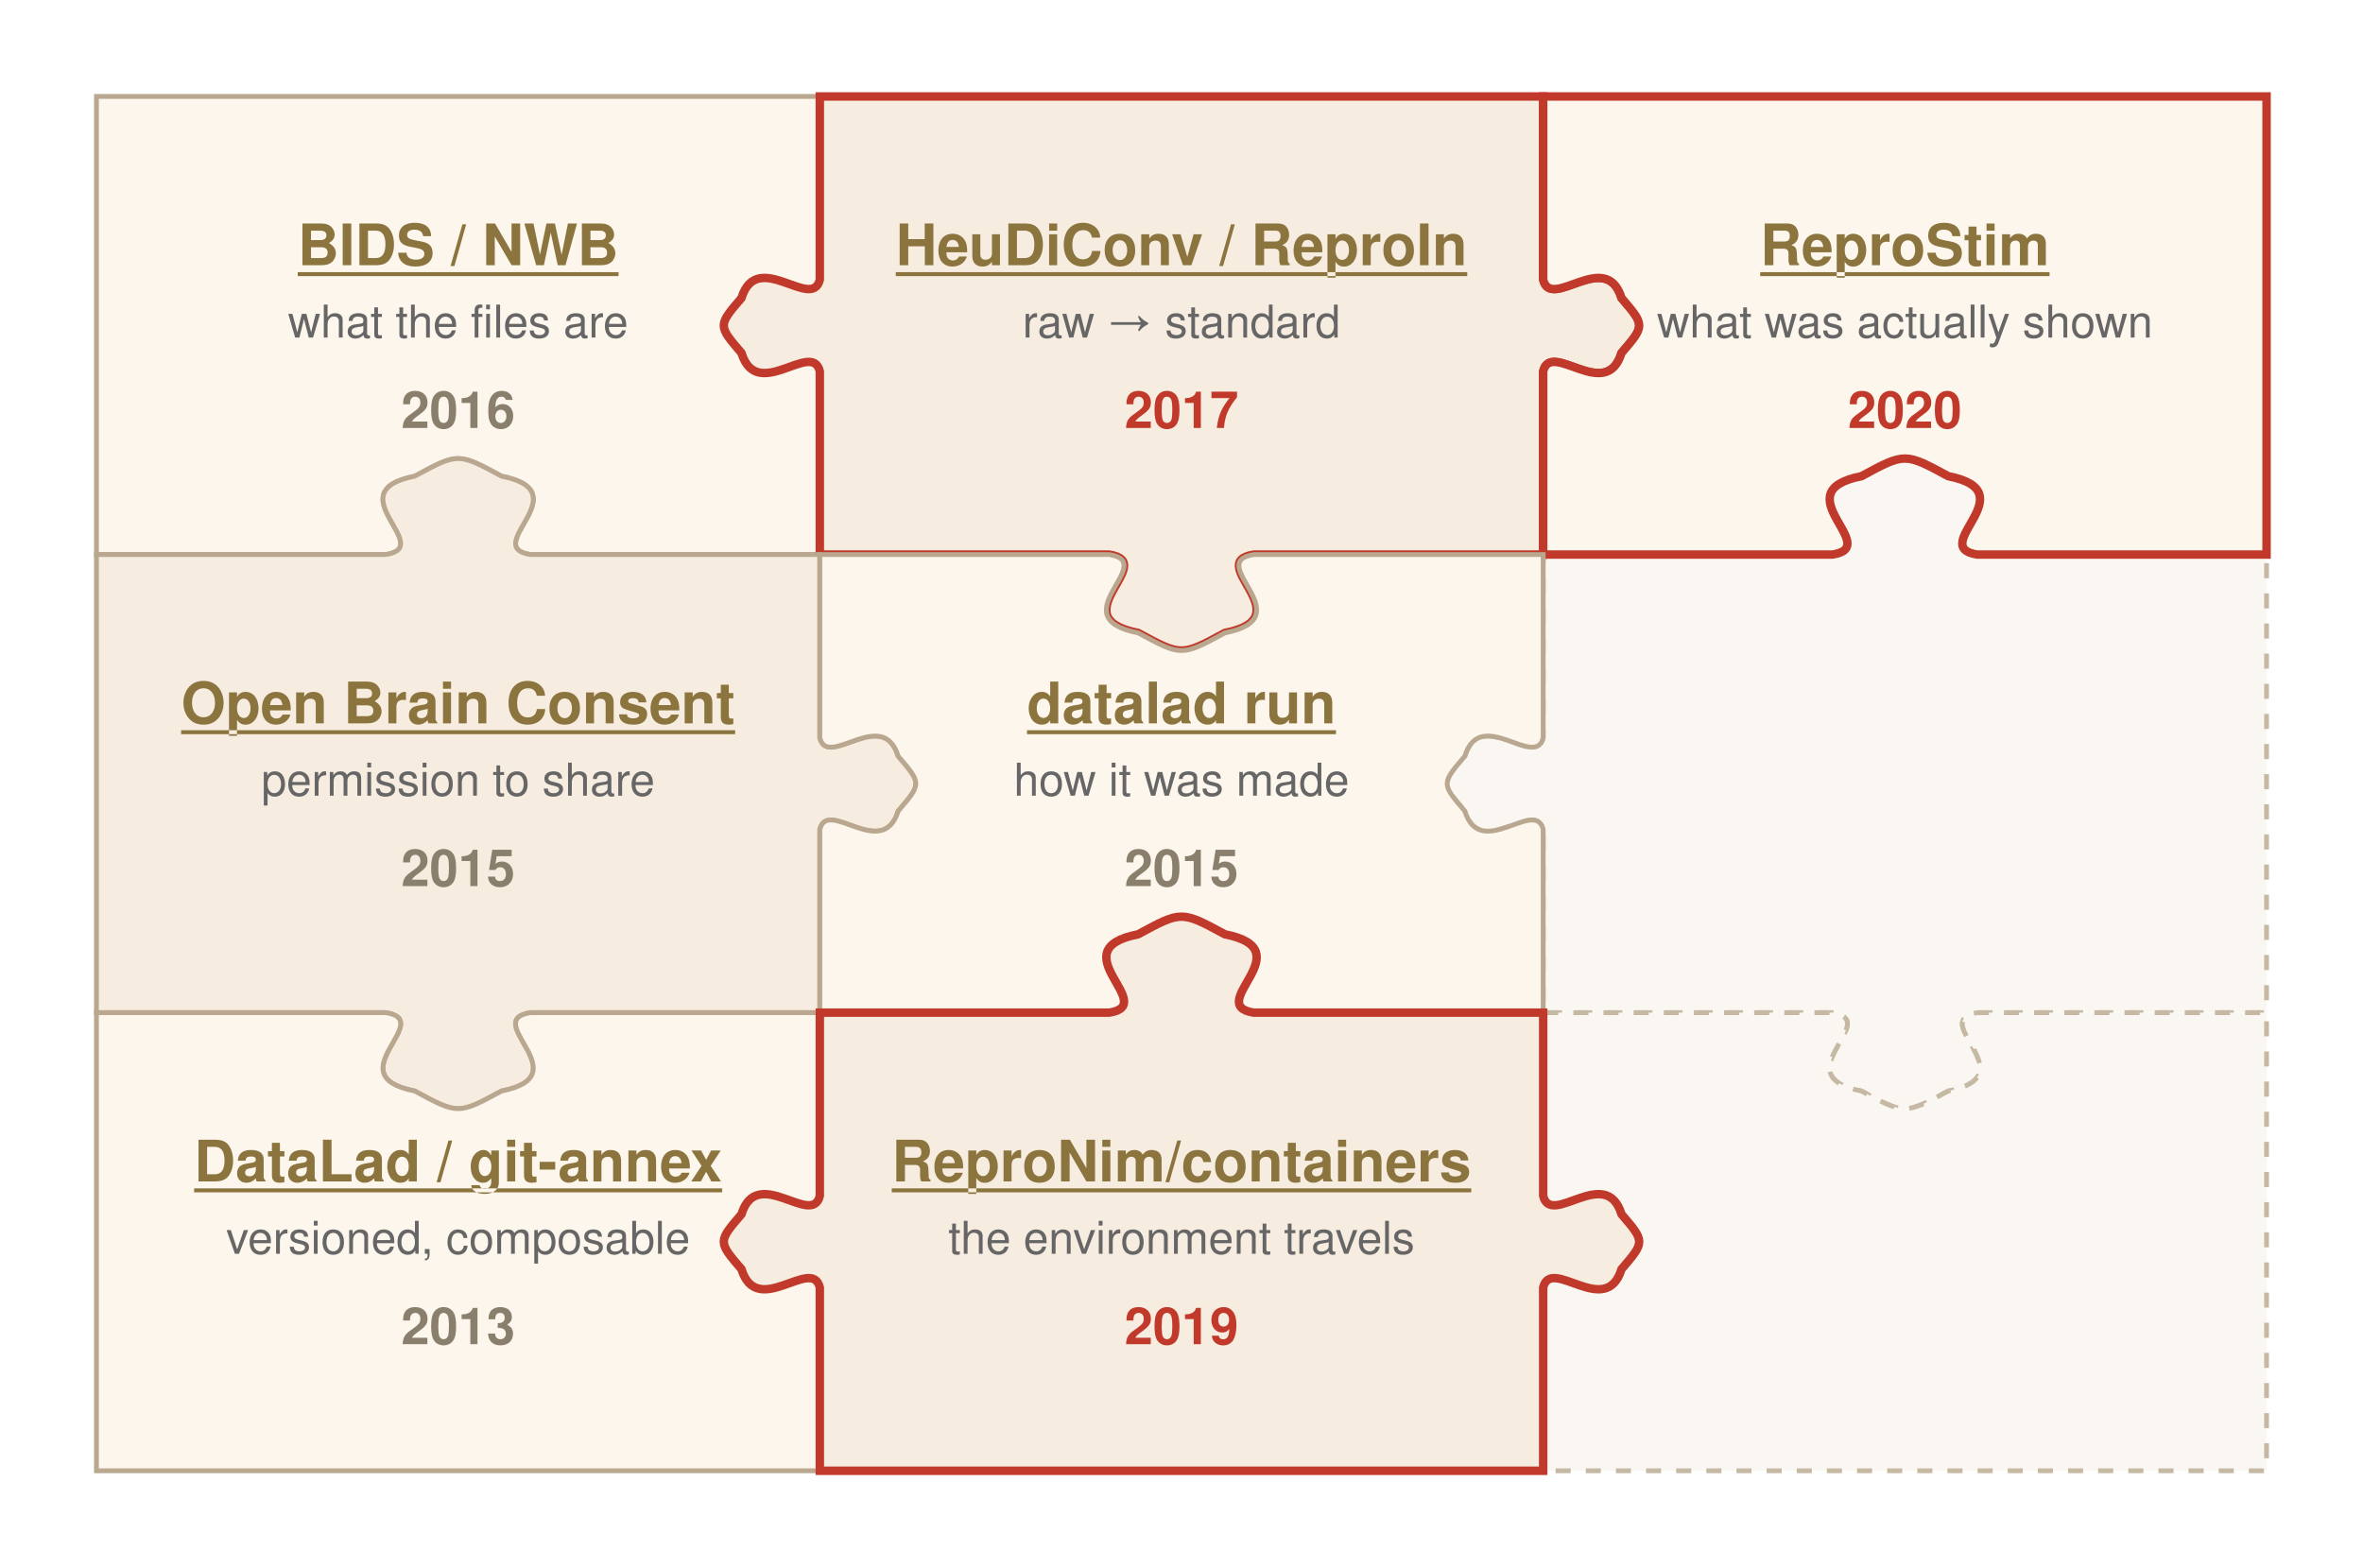
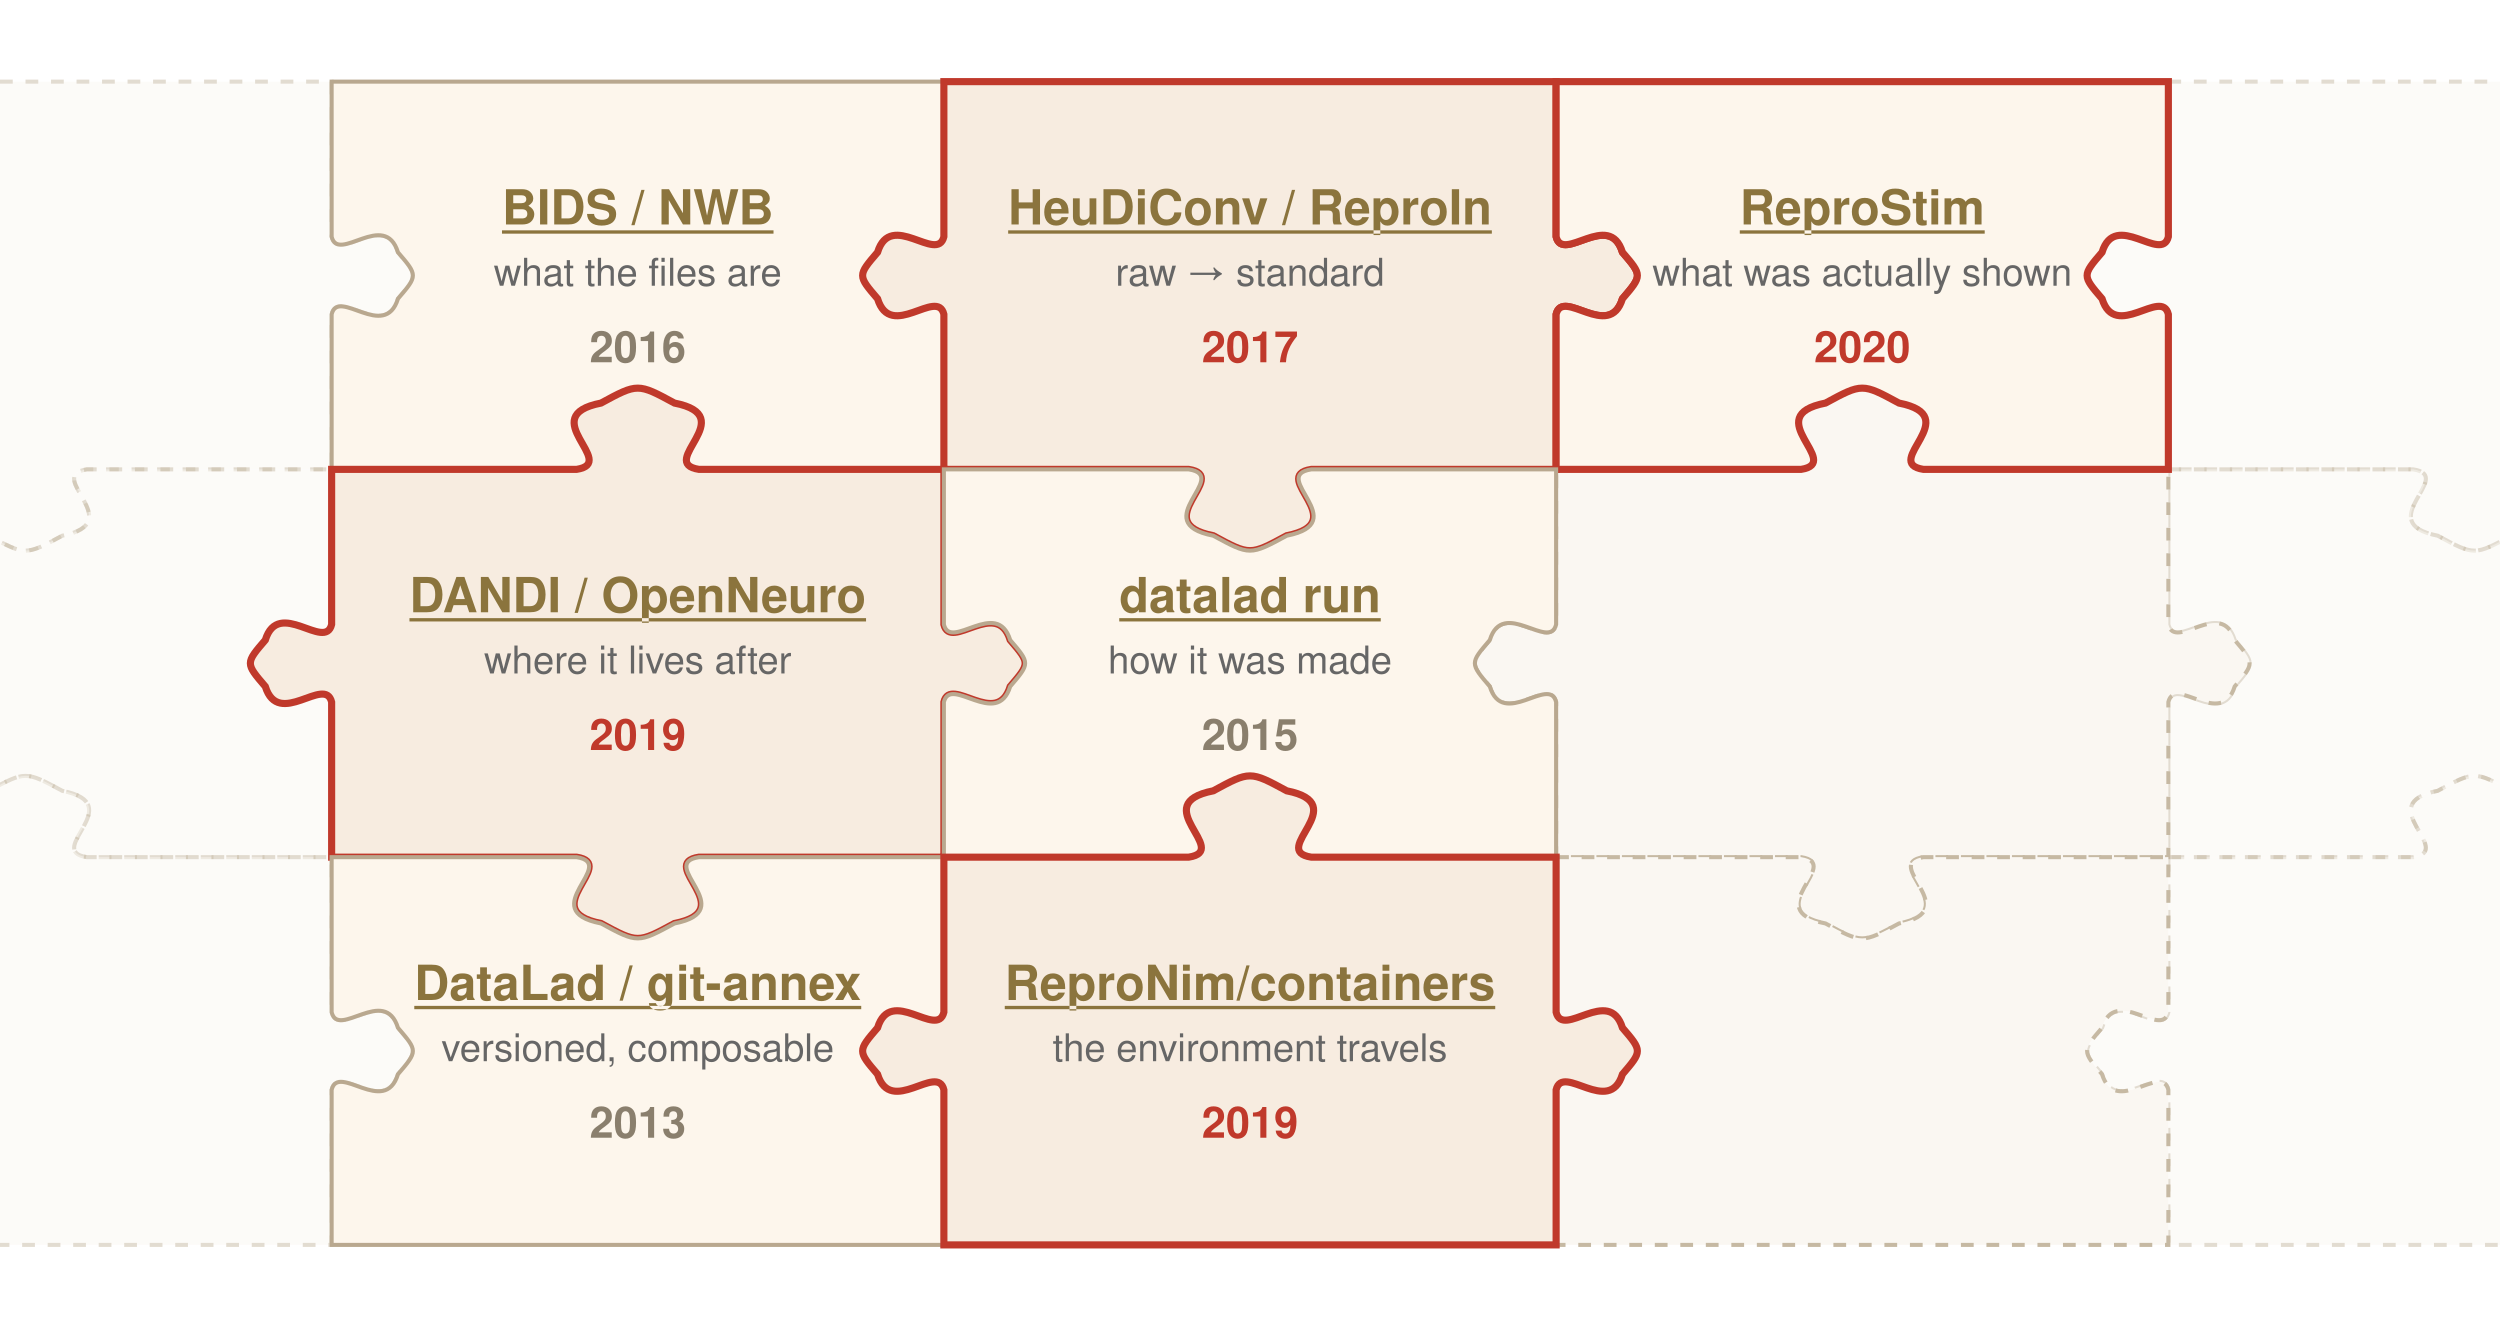
- <svg xmlns="http://www.w3.org/2000/svg" xmlns:xlink="http://www.w3.org/1999/xlink" viewBox="0 0 784 520" width="100%" height="100%" font-family="Source Sans Pro,Helvetica,sans-serif">
+ <svg xmlns="http://www.w3.org/2000/svg" xmlns:xlink="http://www.w3.org/1999/xlink" viewBox="-98 0 980 520" width="100%" height="100%" font-family="Source Sans Pro,Helvetica,sans-serif">
  <style>a text.name { fill: #8b743d; text-decoration: underline; cursor: pointer; }a:hover text.name { fill: #b39753; }a text.letter { cursor: pointer; text-decoration: underline dotted; }a:hover text.letter { text-decoration: underline; }</style>
-   <path d="M 512 184 L 608.0 184.0 C 624.8 181.4 591.2 163.2 617.6 158.0 C 632.0 150.2 632.0 150.2 646.4 158.0 C 672.8 163.2 639.2 181.4 656.0 184.0 L 752.0 184.0 L 752.0 336.0 L 656.0 336.0 C 639.2 338.6 672.8 356.8 646.4 362.0 C 632.0 369.8 632.0 369.8 617.6 362.0 C 591.2 356.8 624.8 338.6 608.0 336.0 L 512.0 336.0 L 512.0 275.2 C 509.4 264.6 491.2 285.8 486.0 269.1 C 478.2 260.0 478.2 260.0 486.0 250.9 C 491.2 234.2 509.4 255.4 512.0 244.8 L 512.0 184.0 Z" fill="#faf7f2" stroke="#c6b9a3" stroke-width="1.6" stroke-dasharray="5 5" />
-   <path d="M 512 336 L 608.0 336.0 C 624.8 338.6 591.2 356.8 617.6 362.0 C 632.0 369.8 632.0 369.8 646.4 362.0 C 672.8 356.8 639.2 338.6 656.0 336.0 L 752.0 336.0 L 752.0 488.0 L 512.0 488.0 L 512.0 427.2 C 514.6 416.6 532.8 437.8 538.0 421.1 C 545.8 412.0 545.8 412.0 538.0 402.9 C 532.8 386.2 514.6 407.4 512.0 396.8 L 512.0 336.0 Z" fill="#faf7f2" stroke="#c6b9a3" stroke-width="1.6" stroke-dasharray="5 5" />
+   <path d="M -208 32 L 32.0 32.0 L 32.0 92.8 C 34.6 103.4 52.8 82.2 58.0 98.9 C 65.8 108.0 65.8 108.0 58.0 117.1 C 52.8 133.8 34.6 112.6 32.0 123.2 L 32.0 184.0 L -64.0 184.0 C -80.8 186.6 -47.2 204.8 -73.6 210.0 C -88.0 217.8 -88.0 217.8 -102.4 210.0 C -128.8 204.8 -95.2 186.6 -112.0 184.0 L -208.0 184.0 L -208.0 32.0 Z" fill="#faf7f2" stroke="#c6b9a3" stroke-width="1.6" stroke-dasharray="5 5" opacity="0.5" />
+   <path d="M 752 32 L 992.0 32.0 L 992.0 184.0 L 896.0 184.0 C 879.2 186.6 912.8 204.8 886.4 210.0 C 872.0 217.8 872.0 217.8 857.6 210.0 C 831.2 204.8 864.8 186.6 848.0 184.0 L 752.0 184.0 L 752.0 123.2 C 749.4 112.6 731.2 133.8 726.0 117.1 C 718.2 108.0 718.2 108.0 726.0 98.9 C 731.2 82.2 749.4 103.4 752.0 92.8 L 752.0 32.0 Z" fill="#faf7f2" stroke="#c6b9a3" stroke-width="1.6" stroke-dasharray="5 5" opacity="0.5" />
+   <path d="M -208 184 L -112.0 184.0 C -95.2 186.6 -128.8 204.8 -102.4 210.0 C -88.0 217.8 -88.0 217.8 -73.6 210.0 C -47.2 204.8 -80.8 186.6 -64.0 184.0 L 32.0 184.0 L 32.0 244.8 C 29.4 255.4 11.2 234.2 6.0 250.9 C -1.8 260.0 -1.8 260.0 6.0 269.1 C 11.2 285.8 29.4 264.6 32.0 275.2 L 32.0 336.0 L -64.0 336.0 C -80.8 333.4 -47.2 315.2 -73.6 310.0 C -88.0 302.2 -88.0 302.2 -102.4 310.0 C -128.8 315.2 -95.2 333.4 -112.0 336.0 L -208.0 336.0 L -208.0 184.0 Z" fill="#faf7f2" stroke="#c6b9a3" stroke-width="1.6" stroke-dasharray="5 5" opacity="0.5" />
+   <path d="M 752 184 L 848.0 184.0 C 864.8 186.6 831.2 204.8 857.6 210.0 C 872.0 217.8 872.0 217.8 886.4 210.0 C 912.8 204.8 879.2 186.6 896.0 184.0 L 992.0 184.0 L 992.0 336.0 L 896.0 336.0 C 879.2 333.4 912.8 315.2 886.4 310.0 C 872.0 302.2 872.0 302.2 857.6 310.0 C 831.2 315.2 864.8 333.4 848.0 336.0 L 752.0 336.0 L 752.0 275.2 C 754.6 264.6 772.8 285.8 778.0 269.1 C 785.8 260.0 785.8 260.0 778.0 250.9 C 772.8 234.2 754.6 255.4 752.0 244.8 L 752.0 184.0 Z" fill="#faf7f2" stroke="#c6b9a3" stroke-width="1.6" stroke-dasharray="5 5" opacity="0.5" />
+   <path d="M -208 336 L -112.0 336.0 C -95.2 333.4 -128.8 315.2 -102.4 310.0 C -88.0 302.2 -88.0 302.2 -73.6 310.0 C -47.2 315.2 -80.8 333.4 -64.0 336.0 L 32.0 336.0 L 32.0 396.8 C 34.6 407.4 52.8 386.2 58.0 402.9 C 65.8 412.0 65.8 412.0 58.0 421.1 C 52.8 437.8 34.6 416.6 32.0 427.2 L 32.0 488.0 L -208.0 488.0 L -208.0 336.0 Z" fill="#faf7f2" stroke="#c6b9a3" stroke-width="1.6" stroke-dasharray="5 5" opacity="0.5" />
+   <path d="M 752 336 L 848.0 336.0 C 864.8 333.4 831.2 315.2 857.6 310.0 C 872.0 302.2 872.0 302.2 886.4 310.0 C 912.8 315.2 879.2 333.4 896.0 336.0 L 992.0 336.0 L 992.0 488.0 L 752.0 488.0 L 752.0 427.2 C 749.4 416.6 731.2 437.8 726.0 421.1 C 718.2 412.0 718.2 412.0 726.0 402.9 C 731.2 386.2 749.4 407.4 752.0 396.8 L 752.0 336.0 Z" fill="#faf7f2" stroke="#c6b9a3" stroke-width="1.6" stroke-dasharray="5 5" opacity="0.5" />
+   <path d="M 512 184 L 608.0 184.0 C 624.8 181.4 591.2 163.2 617.6 158.0 C 632.0 150.2 632.0 150.2 646.4 158.0 C 672.8 163.2 639.2 181.4 656.0 184.0 L 752.0 184.0 L 752.0 244.8 C 754.6 255.4 772.8 234.2 778.0 250.9 C 785.8 260.0 785.8 260.0 778.0 269.1 C 772.8 285.8 754.6 264.6 752.0 275.2 L 752.0 336.0 L 656.0 336.0 C 639.2 338.6 672.8 356.8 646.4 362.0 C 632.0 369.8 632.0 369.8 617.6 362.0 C 591.2 356.8 624.8 338.6 608.0 336.0 L 512.0 336.0 L 512.0 275.2 C 509.4 264.6 491.2 285.8 486.0 269.1 C 478.2 260.0 478.2 260.0 486.0 250.9 C 491.2 234.2 509.4 255.4 512.0 244.8 L 512.0 184.0 Z" fill="#faf7f2" stroke="#c6b9a3" stroke-width="1.6" stroke-dasharray="5 5" />
+   <path d="M 512 336 L 608.0 336.0 C 624.8 338.6 591.2 356.8 617.6 362.0 C 632.0 369.8 632.0 369.8 646.4 362.0 C 672.8 356.8 639.2 338.6 656.0 336.0 L 752.0 336.0 L 752.0 396.8 C 749.4 407.4 731.2 386.2 726.0 402.9 C 718.2 412.0 718.2 412.0 726.0 421.1 C 731.2 437.8 749.4 416.6 752.0 427.2 L 752.0 488.0 L 512.0 488.0 L 512.0 427.2 C 514.6 416.6 532.8 437.8 538.0 421.1 C 545.8 412.0 545.8 412.0 538.0 402.9 C 532.8 386.2 514.6 407.4 512.0 396.8 L 512.0 336.0 Z" fill="#faf7f2" stroke="#c6b9a3" stroke-width="1.6" stroke-dasharray="5 5" />
  <g>
-     <path d="M 32 32 L 272.0 32.0 L 272.0 92.8 C 269.4 103.4 251.2 82.2 246.0 98.9 C 238.2 108.0 238.2 108.0 246.0 117.1 C 251.2 133.8 269.4 112.6 272.0 123.2 L 272.0 184.0 L 176.0 184.0 C 159.2 181.4 192.8 163.2 166.4 158.0 C 152.0 150.2 152.0 150.2 137.6 158.0 C 111.2 163.2 144.8 181.4 128.0 184.0 L 32.0 184.0 L 32.0 32.0 Z" fill="#fdf6ec" stroke="#b9a88f" stroke-width="1.6" />
+     <path d="M 32 32 L 272.0 32.0 L 272.0 92.8 C 269.4 103.4 251.2 82.2 246.0 98.9 C 238.2 108.0 238.2 108.0 246.0 117.1 C 251.2 133.8 269.4 112.6 272.0 123.2 L 272.0 184.0 L 176.0 184.0 C 159.2 181.4 192.8 163.2 166.4 158.0 C 152.0 150.2 152.0 150.2 137.6 158.0 C 111.2 163.2 144.8 181.4 128.0 184.0 L 32.0 184.0 L 32.0 123.2 C 34.6 112.6 52.8 133.8 58.0 117.1 C 65.8 108.0 65.8 108.0 58.0 98.9 C 52.8 82.2 34.6 103.4 32.0 92.8 L 32.0 32.0 Z" fill="#fdf6ec" stroke="#b9a88f" stroke-width="1.6" />
    <a href="https://bids.neuroimaging.io/" xlink:href="https://bids.neuroimaging.io/" target="_blank">
      <text class="name" x="152" y="88" text-anchor="middle" font-size="19" font-weight="700">BIDS / NWB</text>
    </a>
    <text x="152" y="112" text-anchor="middle" font-size="15" fill="#666">what the files are</text>
    <text x="152" y="142" text-anchor="middle" font-size="17" font-weight="700" fill="#8a7f6d">2016</text>
  </g>
  <g>
    <path d="M 272 32 L 512.0 32.0 L 512.0 92.8 C 514.6 103.4 532.8 82.2 538.0 98.9 C 545.8 108.0 545.8 108.0 538.0 117.1 C 532.8 133.8 514.6 112.6 512.0 123.2 L 512.0 184.0 L 416.0 184.0 C 399.2 186.6 432.8 204.8 406.4 210.0 C 392.0 217.8 392.0 217.8 377.6 210.0 C 351.2 204.8 384.8 186.6 368.0 184.0 L 272.0 184.0 L 272.0 123.2 C 269.4 112.6 251.2 133.8 246.0 117.1 C 238.2 108.0 238.2 108.0 246.0 98.9 C 251.2 82.2 269.4 103.4 272.0 92.8 L 272.0 32.0 Z" fill="#f7ece0" stroke="#c0392b" stroke-width="2.8" />
    <a href="https://github.com/nipy/heudiconv" xlink:href="https://github.com/nipy/heudiconv" target="_blank">
      <text class="name" x="392" y="88" text-anchor="middle" font-size="19" font-weight="700">HeuDiConv / ReproIn</text>
    </a>
    <text x="392" y="112" text-anchor="middle" font-size="15" fill="#666">raw → standard</text>
    <text x="392" y="142" text-anchor="middle" font-size="17" font-weight="700" fill="#c0392b">2017</text>
  </g>
  <g>
-     <path d="M 512 32 L 752.0 32.0 L 752.0 184.0 L 656.0 184.0 C 639.2 181.4 672.8 163.2 646.4 158.0 C 632.0 150.2 632.0 150.2 617.6 158.0 C 591.2 163.2 624.8 181.4 608.0 184.0 L 512.0 184.0 L 512.0 123.2 C 514.6 112.6 532.8 133.8 538.0 117.1 C 545.8 108.0 545.8 108.0 538.0 98.9 C 532.8 82.2 514.6 103.4 512.0 92.8 L 512.0 32.0 Z" fill="#fdf6ec" stroke="#c0392b" stroke-width="2.8" />
+     <path d="M 512 32 L 752.0 32.0 L 752.0 92.8 C 749.4 103.4 731.2 82.2 726.0 98.9 C 718.2 108.0 718.2 108.0 726.0 117.1 C 731.2 133.8 749.4 112.6 752.0 123.2 L 752.0 184.0 L 656.0 184.0 C 639.2 181.4 672.8 163.2 646.4 158.0 C 632.0 150.2 632.0 150.2 617.6 158.0 C 591.2 163.2 624.8 181.4 608.0 184.0 L 512.0 184.0 L 512.0 123.2 C 514.6 112.6 532.8 133.8 538.0 117.1 C 545.8 108.0 545.8 108.0 538.0 98.9 C 532.8 82.2 514.6 103.4 512.0 92.8 L 512.0 32.0 Z" fill="#fdf6ec" stroke="#c0392b" stroke-width="2.8" />
    <a href="https://github.com/ReproNim/reprostim" xlink:href="https://github.com/ReproNim/reprostim" target="_blank">
      <text class="name" x="632" y="88" text-anchor="middle" font-size="19" font-weight="700">ReproStim</text>
    </a>
    <text x="632" y="112" text-anchor="middle" font-size="15" fill="#666">what was actually shown</text>
    <text x="632" y="142" text-anchor="middle" font-size="17" font-weight="700" fill="#c0392b">2020</text>
  </g>
  <g>
-     <path d="M 32 184 L 128.0 184.0 C 144.8 181.4 111.2 163.2 137.6 158.0 C 152.0 150.2 152.0 150.2 166.4 158.0 C 192.8 163.2 159.2 181.4 176.0 184.0 L 272.0 184.0 L 272.0 244.8 C 274.6 255.4 292.8 234.2 298.0 250.9 C 305.8 260.0 305.8 260.0 298.0 269.1 C 292.8 285.8 274.6 264.6 272.0 275.2 L 272.0 336.0 L 176.0 336.0 C 159.2 338.6 192.8 356.8 166.4 362.0 C 152.0 369.8 152.0 369.8 137.6 362.0 C 111.2 356.8 144.8 338.6 128.0 336.0 L 32.0 336.0 L 32.0 184.0 Z" fill="#f7ece0" stroke="#b9a88f" stroke-width="1.6" />
-     <a href="https://open-brain-consent.readthedocs.io/" xlink:href="https://open-brain-consent.readthedocs.io/" target="_blank">
-       <text class="name" x="152" y="240" text-anchor="middle" font-size="19" font-weight="700">Open Brain Consent</text>
+     <path d="M 32 184 L 128.0 184.0 C 144.8 181.4 111.2 163.2 137.6 158.0 C 152.0 150.2 152.0 150.2 166.4 158.0 C 192.8 163.2 159.2 181.4 176.0 184.0 L 272.0 184.0 L 272.0 244.8 C 274.6 255.4 292.8 234.2 298.0 250.9 C 305.8 260.0 305.8 260.0 298.0 269.1 C 292.8 285.8 274.6 264.6 272.0 275.2 L 272.0 336.0 L 176.0 336.0 C 159.2 338.6 192.8 356.8 166.4 362.0 C 152.0 369.8 152.0 369.8 137.6 362.0 C 111.2 356.8 144.8 338.6 128.0 336.0 L 32.0 336.0 L 32.0 275.2 C 29.4 264.6 11.2 285.8 6.0 269.1 C -1.8 260.0 -1.8 260.0 6.0 250.9 C 11.2 234.2 29.4 255.4 32.0 244.8 L 32.0 184.0 Z" fill="#f7ece0" stroke="#c0392b" stroke-width="2.8" />
+     <a href="https://dandiarchive.org/" xlink:href="https://dandiarchive.org/" target="_blank">
+       <text class="name" x="152" y="240" text-anchor="middle" font-size="19" font-weight="700">DANDI / OpenNeuro</text>
    </a>
-     <text x="152" y="264" text-anchor="middle" font-size="15" fill="#666">permission to share</text>
-     <text x="152" y="294" text-anchor="middle" font-size="17" font-weight="700" fill="#8a7f6d">2015</text>
+     <text x="152" y="264" text-anchor="middle" font-size="15" fill="#666">where it lives after</text>
+     <text x="152" y="294" text-anchor="middle" font-size="17" font-weight="700" fill="#c0392b">2019</text>
  </g>
  <g>
    <path d="M 272 184 L 368.0 184.0 C 384.8 186.6 351.2 204.8 377.6 210.0 C 392.0 217.8 392.0 217.8 406.4 210.0 C 432.8 204.8 399.2 186.6 416.0 184.0 L 512.0 184.0 L 512.0 244.8 C 509.4 255.4 491.2 234.2 486.0 250.9 C 478.2 260.0 478.2 260.0 486.0 269.1 C 491.2 285.8 509.4 264.6 512.0 275.2 L 512.0 336.0 L 416.0 336.0 C 399.2 333.4 432.8 315.2 406.4 310.0 C 392.0 302.2 392.0 302.2 377.6 310.0 C 351.2 315.2 384.8 333.4 368.0 336.0 L 272.0 336.0 L 272.0 275.2 C 274.6 264.6 292.8 285.8 298.0 269.1 C 305.8 260.0 305.8 260.0 298.0 250.9 C 292.8 234.2 274.6 255.4 272.0 244.8 L 272.0 184.0 Z" fill="#fdf6ec" stroke="#b9a88f" stroke-width="1.6" />
    <a href="https://docs.datalad.org/en/stable/generated/man/datalad-run.html" xlink:href="https://docs.datalad.org/en/stable/generated/man/datalad-run.html" target="_blank">
      <text class="name" x="392" y="240" text-anchor="middle" font-size="19" font-weight="700">datalad run</text>
    </a>
    <text x="392" y="264" text-anchor="middle" font-size="15" fill="#666">how it was made</text>
    <text x="392" y="294" text-anchor="middle" font-size="17" font-weight="700" fill="#8a7f6d">2015</text>
  </g>
  <g>
-     <path d="M 32 336 L 128.0 336.0 C 144.8 338.6 111.2 356.8 137.6 362.0 C 152.0 369.8 152.0 369.8 166.4 362.0 C 192.8 356.8 159.2 338.6 176.0 336.0 L 272.0 336.0 L 272.0 396.8 C 269.4 407.4 251.2 386.2 246.0 402.9 C 238.2 412.0 238.2 412.0 246.0 421.1 C 251.2 437.8 269.4 416.6 272.0 427.2 L 272.0 488.0 L 32.0 488.0 L 32.0 336.0 Z" fill="#fdf6ec" stroke="#b9a88f" stroke-width="1.6" />
+     <path d="M 32 336 L 128.0 336.0 C 144.8 338.6 111.2 356.8 137.6 362.0 C 152.0 369.8 152.0 369.8 166.4 362.0 C 192.8 356.8 159.2 338.6 176.0 336.0 L 272.0 336.0 L 272.0 396.8 C 269.4 407.4 251.2 386.2 246.0 402.9 C 238.2 412.0 238.2 412.0 246.0 421.1 C 251.2 437.8 269.4 416.6 272.0 427.2 L 272.0 488.0 L 32.0 488.0 L 32.0 427.2 C 34.6 416.6 52.8 437.8 58.0 421.1 C 65.8 412.0 65.8 412.0 58.0 402.9 C 52.8 386.2 34.6 407.4 32.0 396.8 L 32.0 336.0 Z" fill="#fdf6ec" stroke="#b9a88f" stroke-width="1.6" />
    <a href="https://www.datalad.org/" xlink:href="https://www.datalad.org/" target="_blank">
      <text class="name" x="152" y="392" text-anchor="middle" font-size="19" font-weight="700">DataLad / git-annex</text>
    </a>
    <text x="152" y="416" text-anchor="middle" font-size="15" fill="#666">versioned, composable</text>
    <text x="152" y="446" text-anchor="middle" font-size="17" font-weight="700" fill="#8a7f6d">2013</text>
  </g>
  <g>
    <path d="M 272 336 L 368.0 336.0 C 384.8 333.4 351.2 315.2 377.6 310.0 C 392.0 302.2 392.0 302.2 406.4 310.0 C 432.8 315.2 399.2 333.4 416.0 336.0 L 512.0 336.0 L 512.0 396.8 C 514.6 407.4 532.8 386.2 538.0 402.9 C 545.8 412.0 545.8 412.0 538.0 421.1 C 532.8 437.8 514.6 416.6 512.0 427.2 L 512.0 488.0 L 272.0 488.0 L 272.0 427.2 C 269.4 416.6 251.2 437.8 246.0 421.1 C 238.2 412.0 238.2 412.0 246.0 402.9 C 251.2 386.2 269.4 407.4 272.0 396.8 L 272.0 336.0 Z" fill="#f7ece0" stroke="#c0392b" stroke-width="2.8" />
    <a href="https://github.com/ReproNim/containers" xlink:href="https://github.com/ReproNim/containers" target="_blank">
      <text class="name" x="392" y="392" text-anchor="middle" font-size="19" font-weight="700">ReproNim/containers</text>
    </a>
    <text x="392" y="416" text-anchor="middle" font-size="15" fill="#666">the environment travels</text>
    <text x="392" y="446" text-anchor="middle" font-size="17" font-weight="700" fill="#c0392b">2019</text>
  </g>
</svg>
